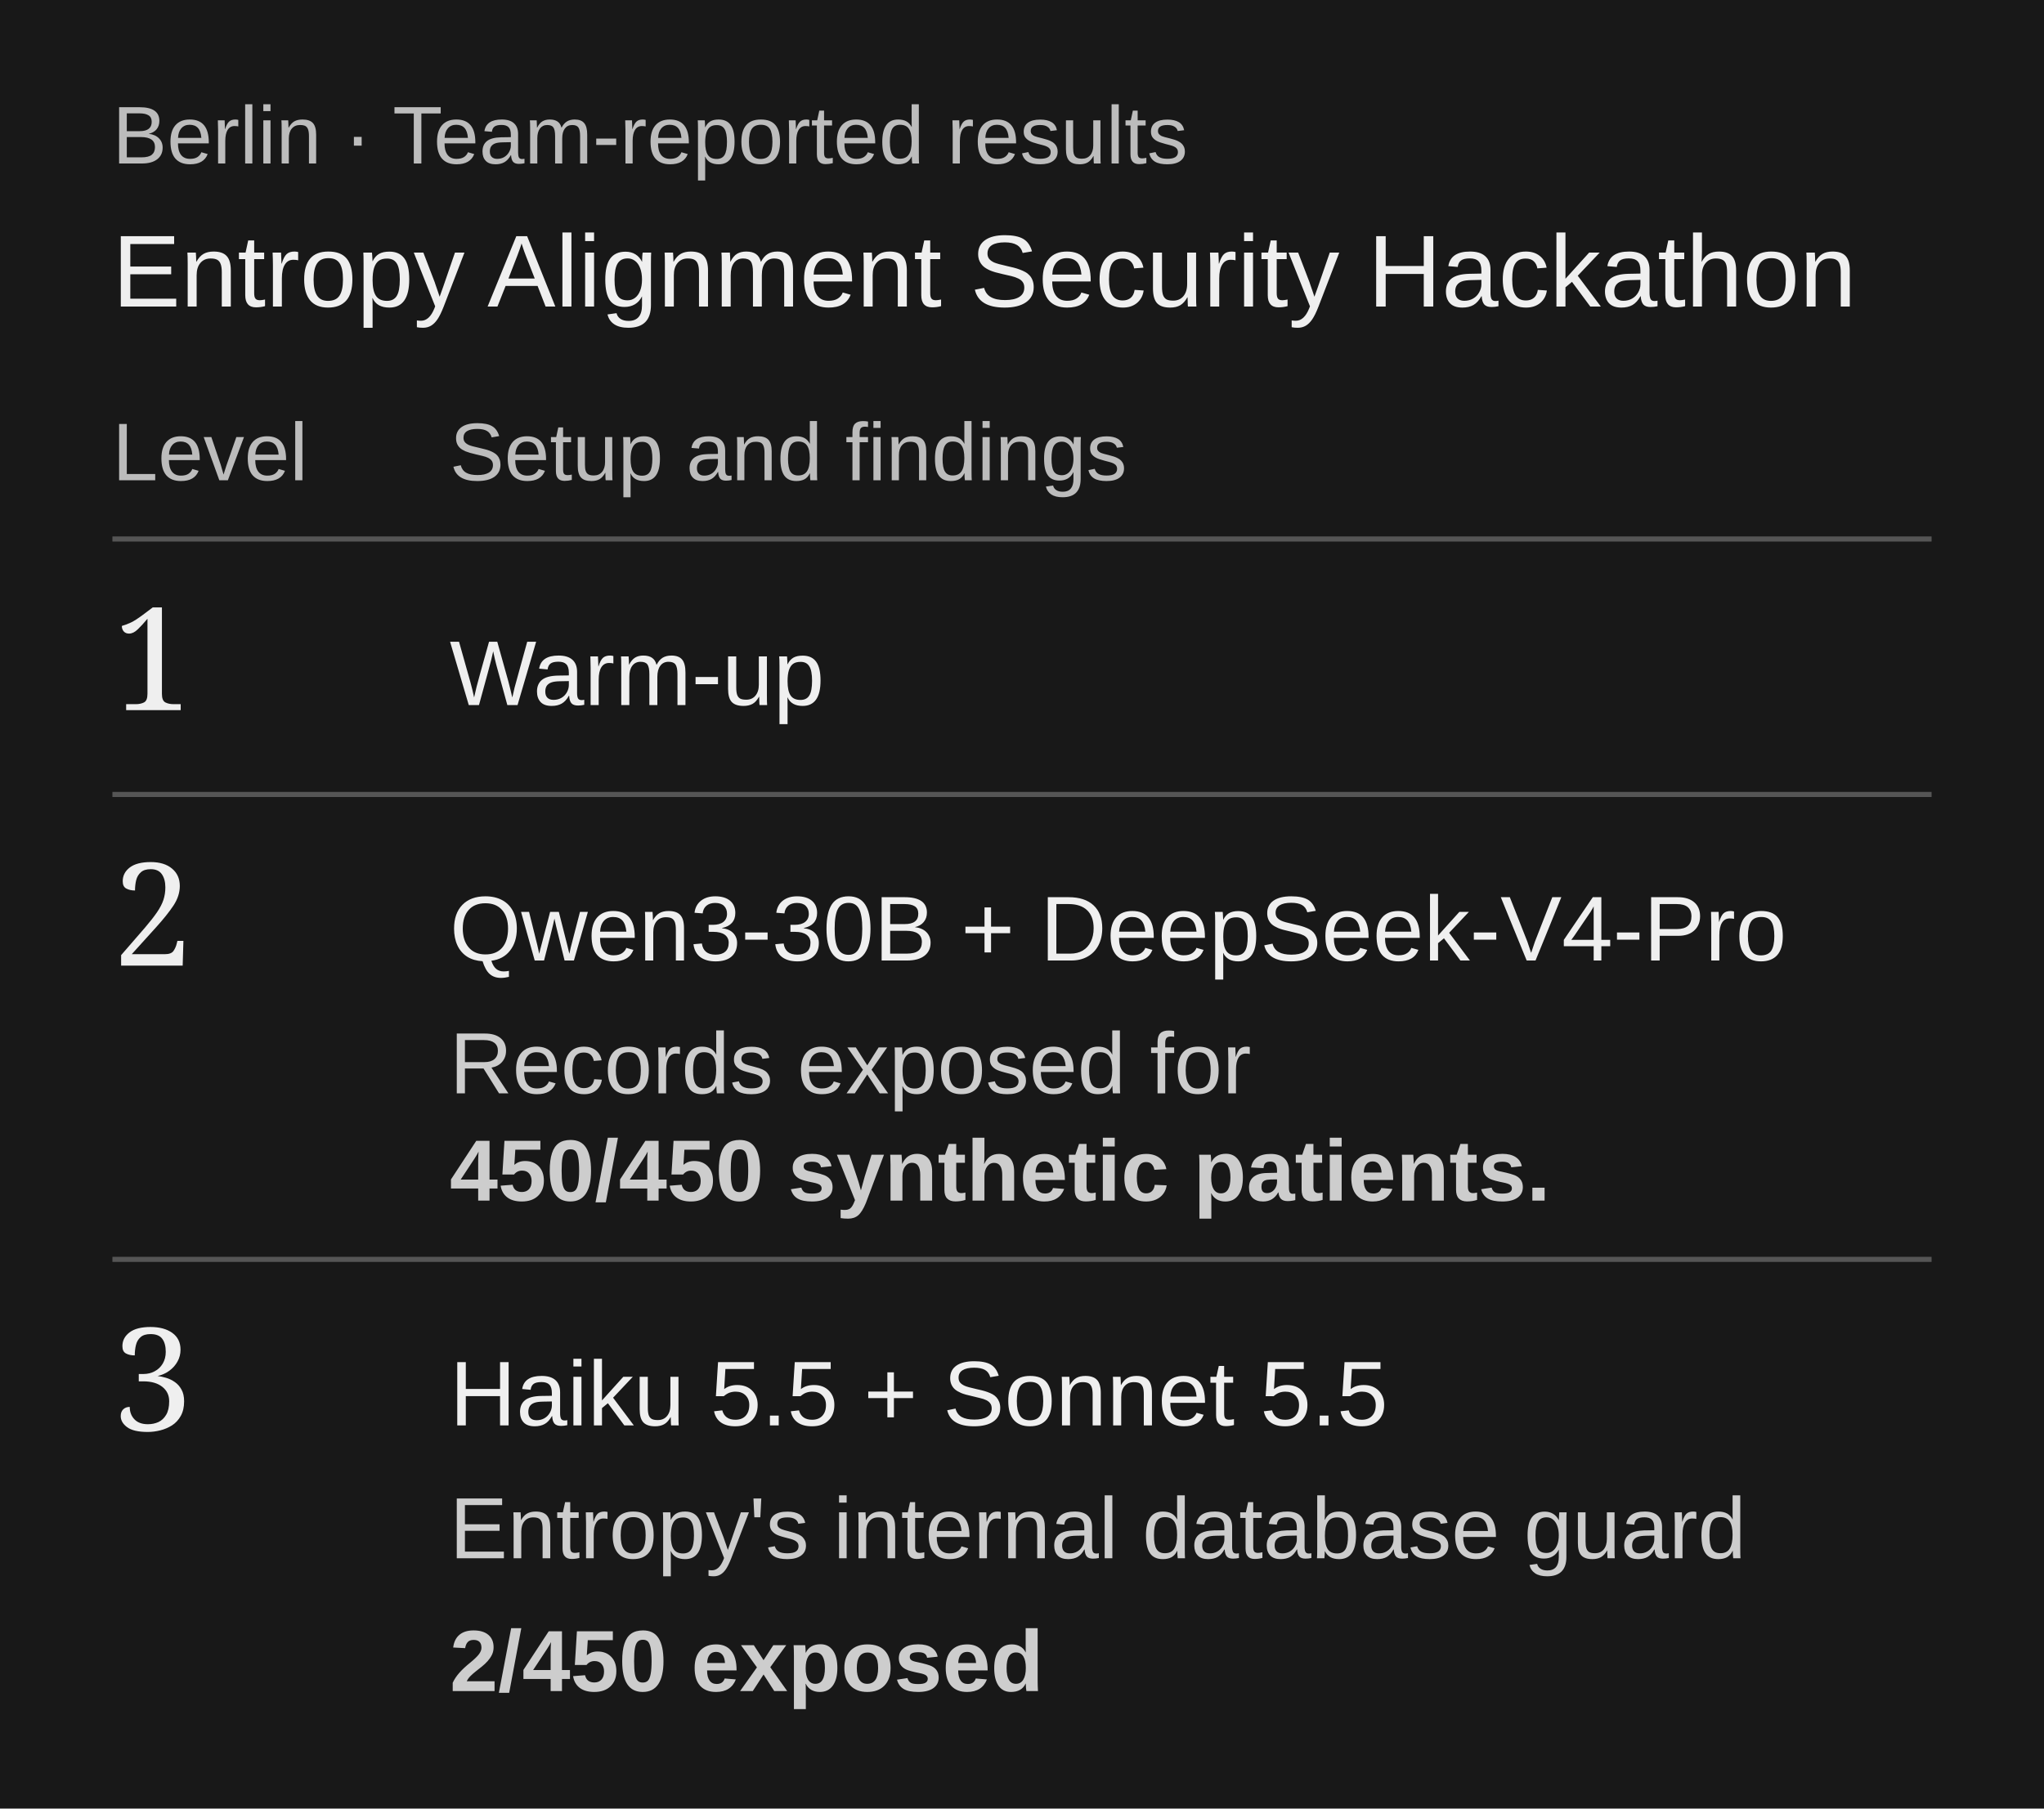
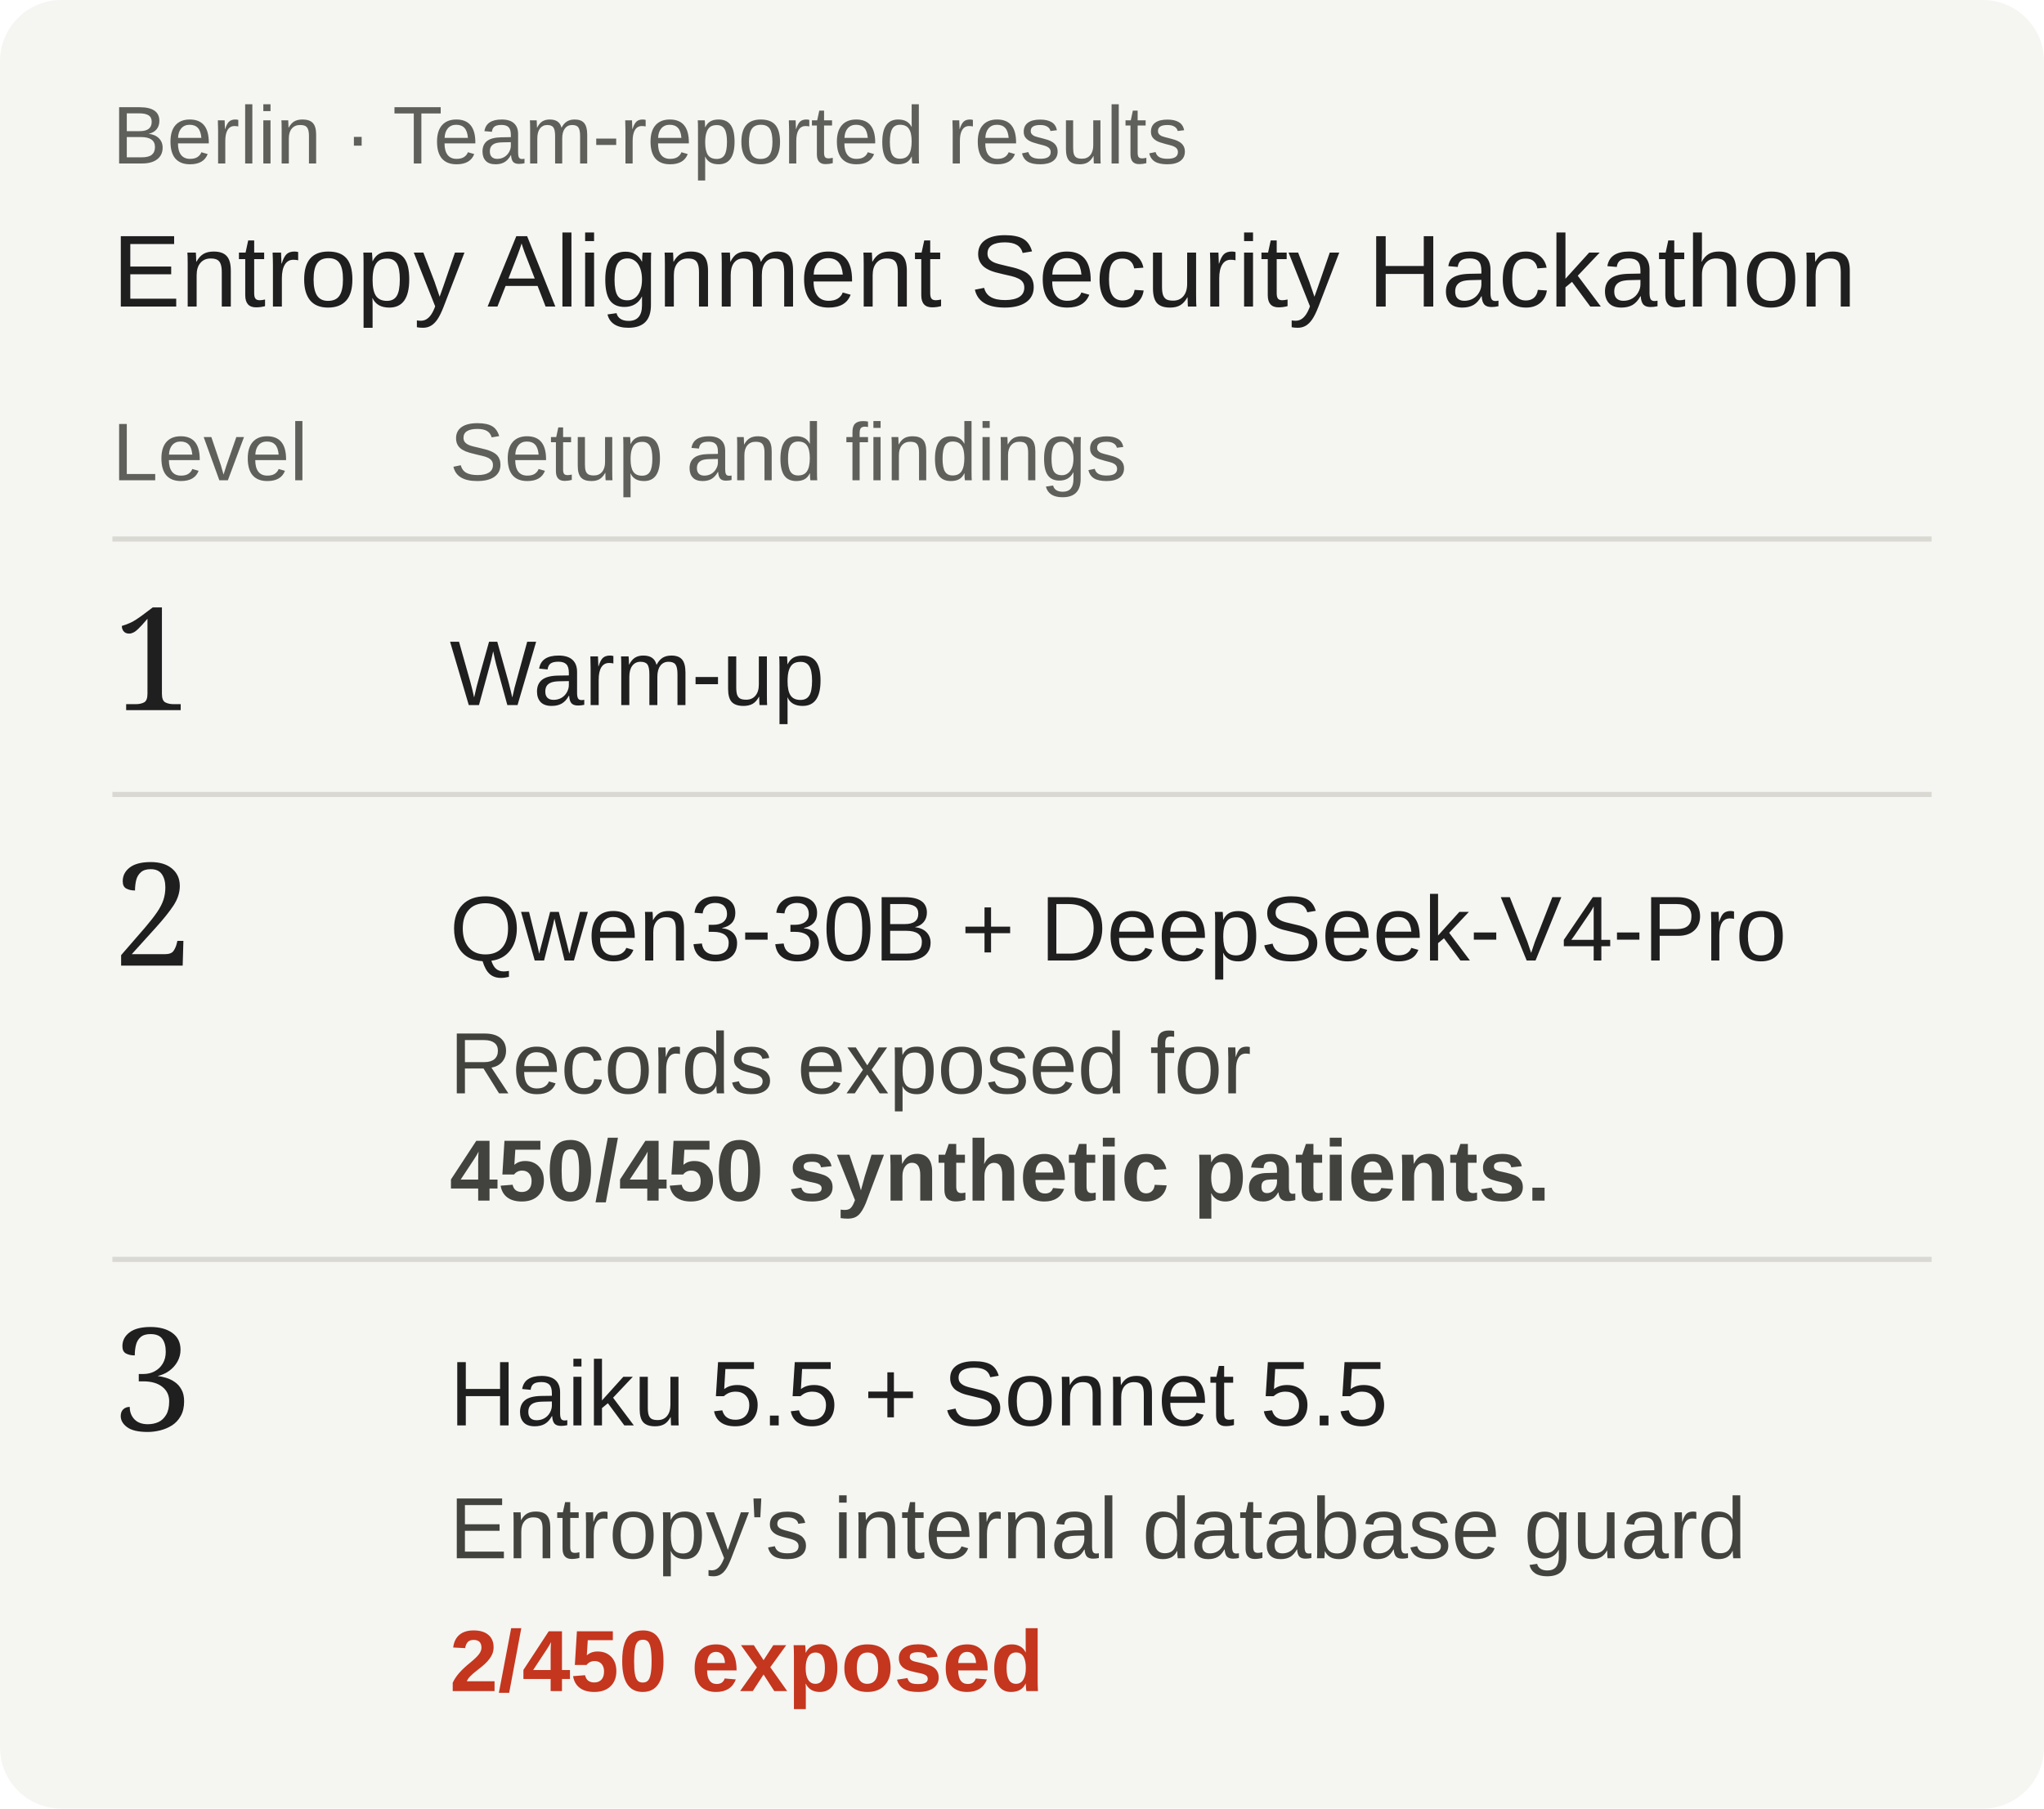
<svg xmlns="http://www.w3.org/2000/svg" width="400" height="354" viewBox="0 0 400 354" lang="en" role="img" aria-labelledby="title" aria-describedby="desc">
-   <rect width="400" height="354" fill="#181818" />
-   <path d="M22 105.5H378 M22 155.5H378 M22 246.5H378" fill="none" stroke="#555" />
-   <g font-family="Arial, sans-serif" fill="#efefef">
-     <text x="22" y="32" font-size="16" fill="#bcbcbc">Berlin · Team-reported results</text>
+   <rect width="400" height="354" rx="12" fill="#F5F5F2" />
+   <path d="M22 105.5H378 M22 155.5H378 M22 246.5H378" fill="none" stroke="#D9D8D2" />
+   <g font-family="Arial, sans-serif" fill="#1F1F1F">
+     <text x="22" y="32" font-size="16" fill="#5F5F5B">Berlin · Team-reported results</text>
    <text x="22" y="60" font-size="20">Entropy Alignment Security Hackathon</text>
-     <g font-size="16" fill="#bcbcbc">
+     <g font-size="16" fill="#5F5F5B">
      <text x="22" y="94">Level</text>
      <text x="88" y="94">Setup and findings</text>
    </g>
    <g font-family="Georgia, serif" font-size="28">
      <text x="22" y="139">1</text>
      <text x="22" y="189">2</text>
      <text x="22" y="280">3</text>
    </g>
    <g font-size="18">
      <text x="88" y="138">Warm-up</text>
      <text x="88" y="188">Qwen3-30B + DeepSeek-V4-Pro</text>
      <text x="88" y="279">Haiku 5.5 + Sonnet 5.5</text>
    </g>
-     <g font-size="17" fill="#cdcdcd">
+     <g font-size="17" fill="#42423F">
      <text x="88" y="214">Records exposed for</text>
      <text x="88" y="235" font-weight="bold">450/450 synthetic patients.</text>
      <text x="88" y="305">Entropy's internal database guard</text>
-       <text x="88" y="331" font-weight="bold">2/450 exposed</text>
+       <text x="88" y="331" font-weight="bold" fill="#C4361E">2/450 exposed</text>
    </g>
  </g>
</svg>
